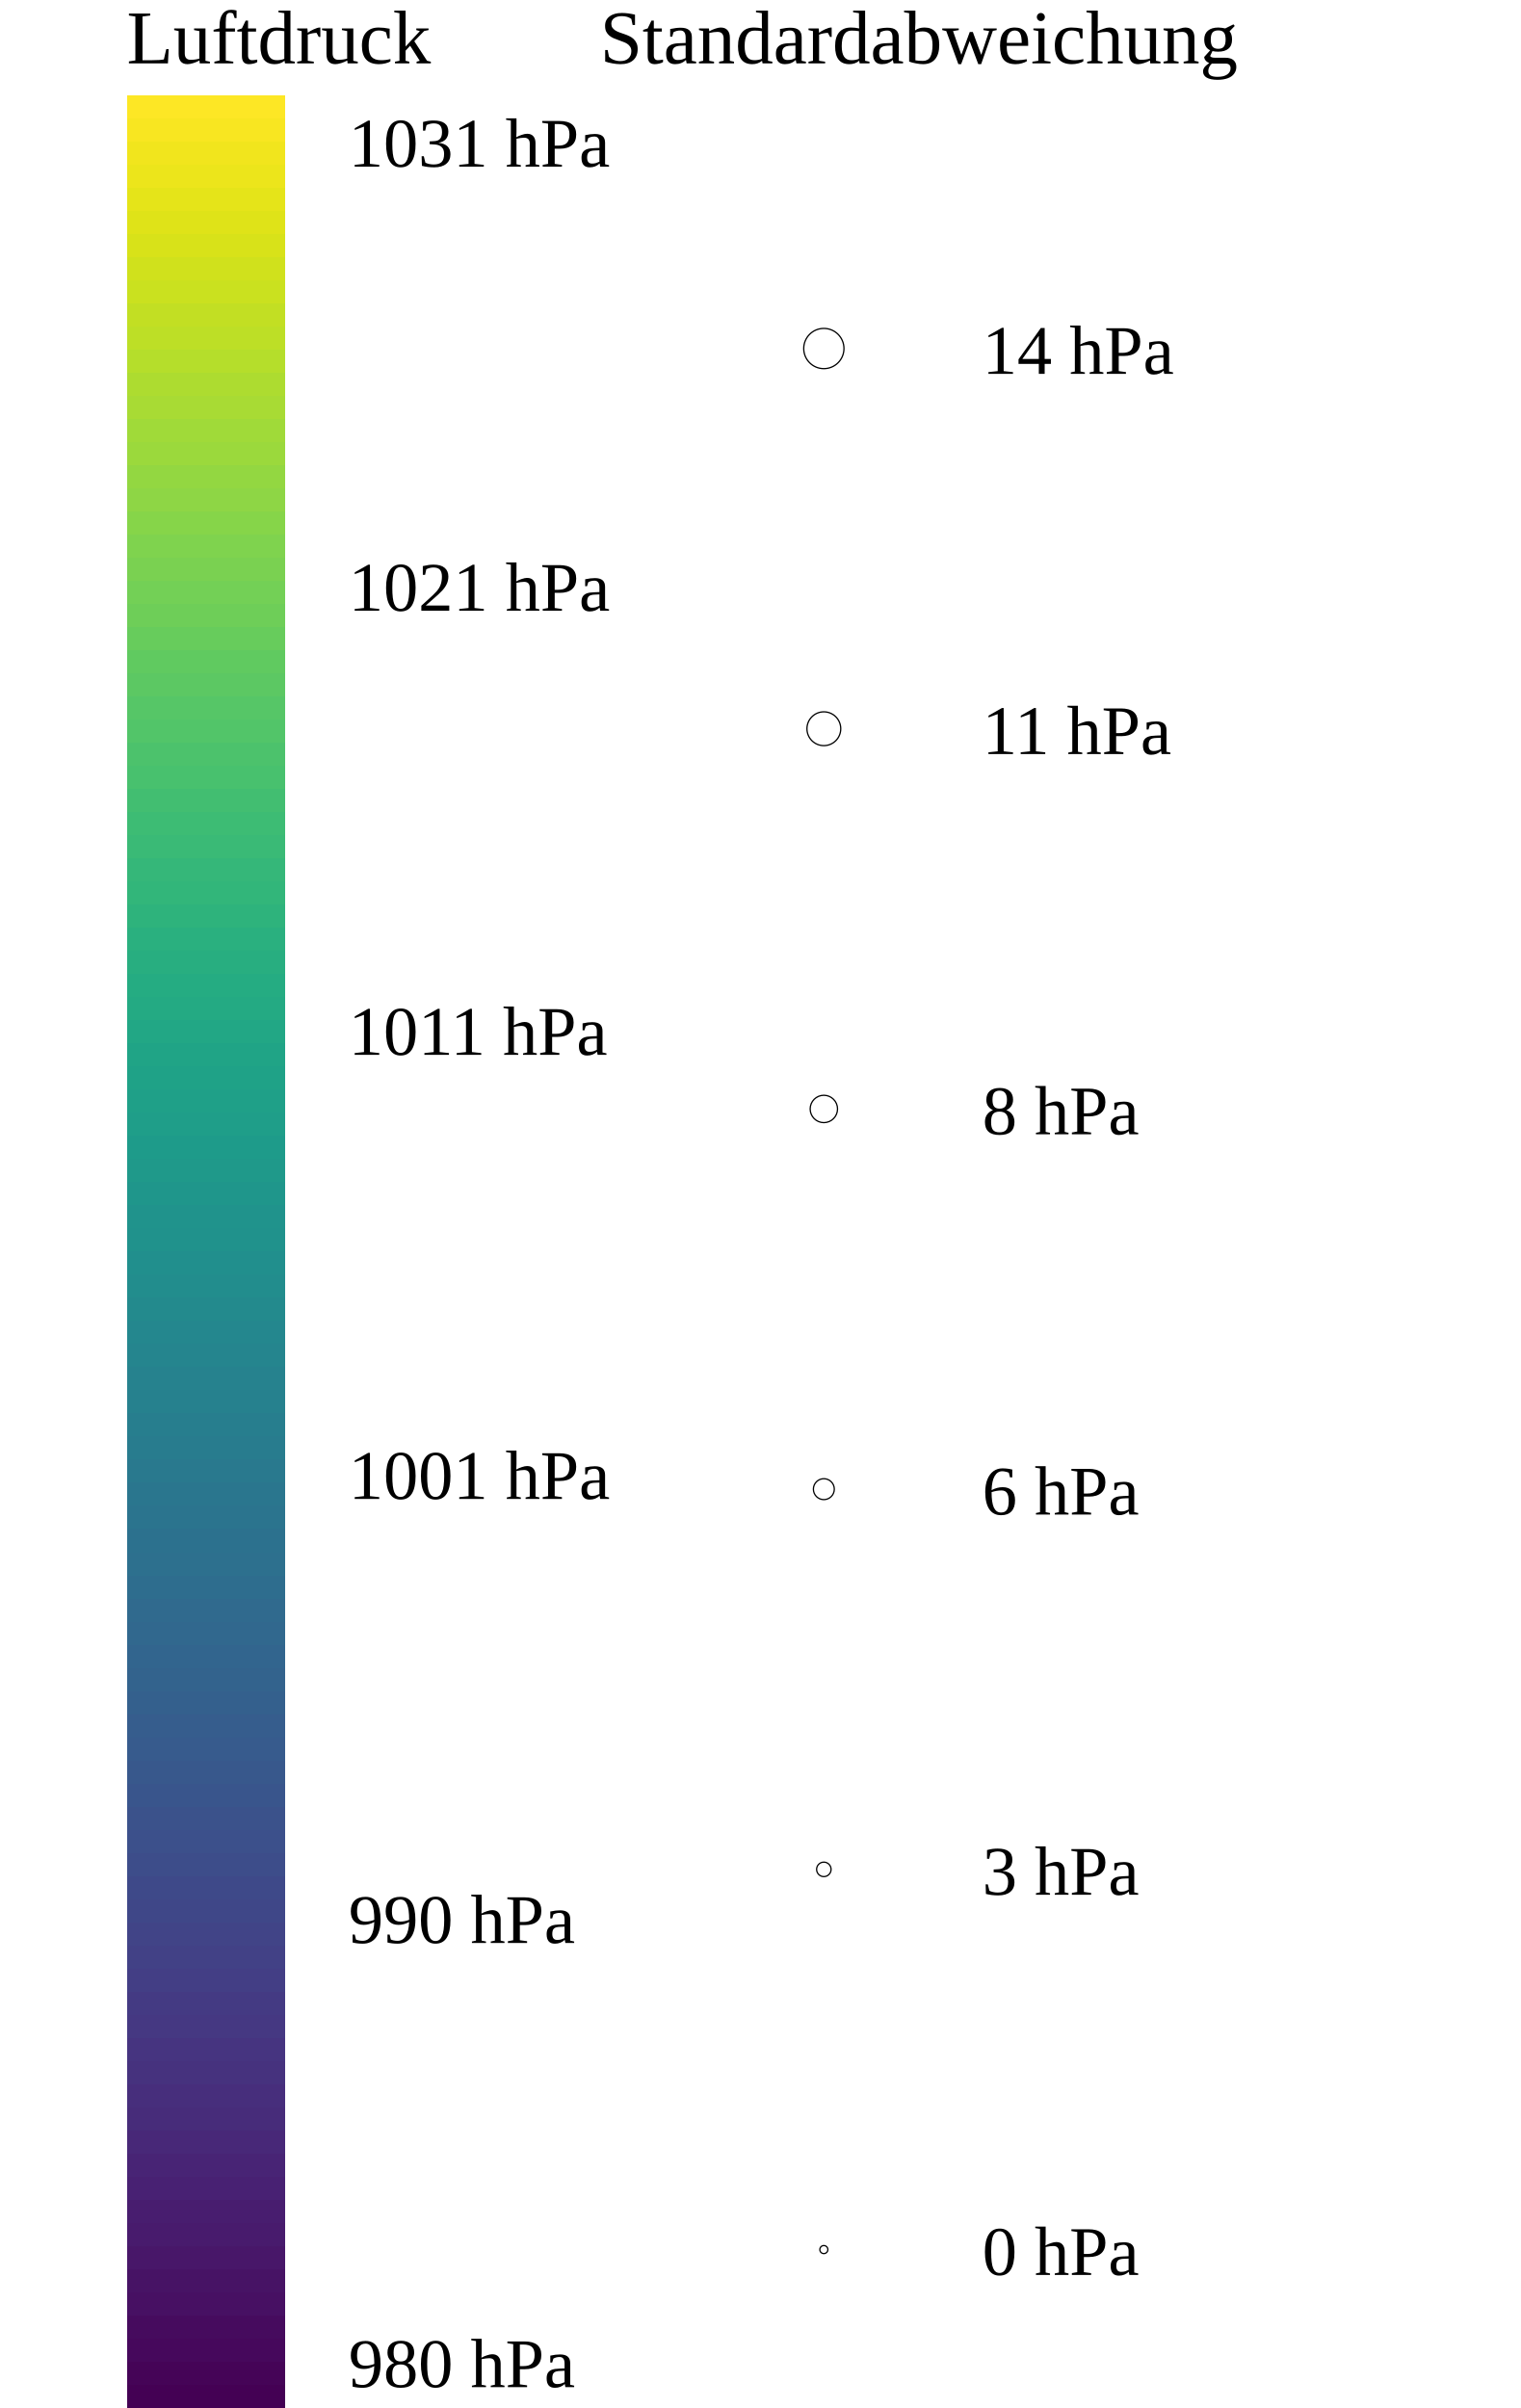
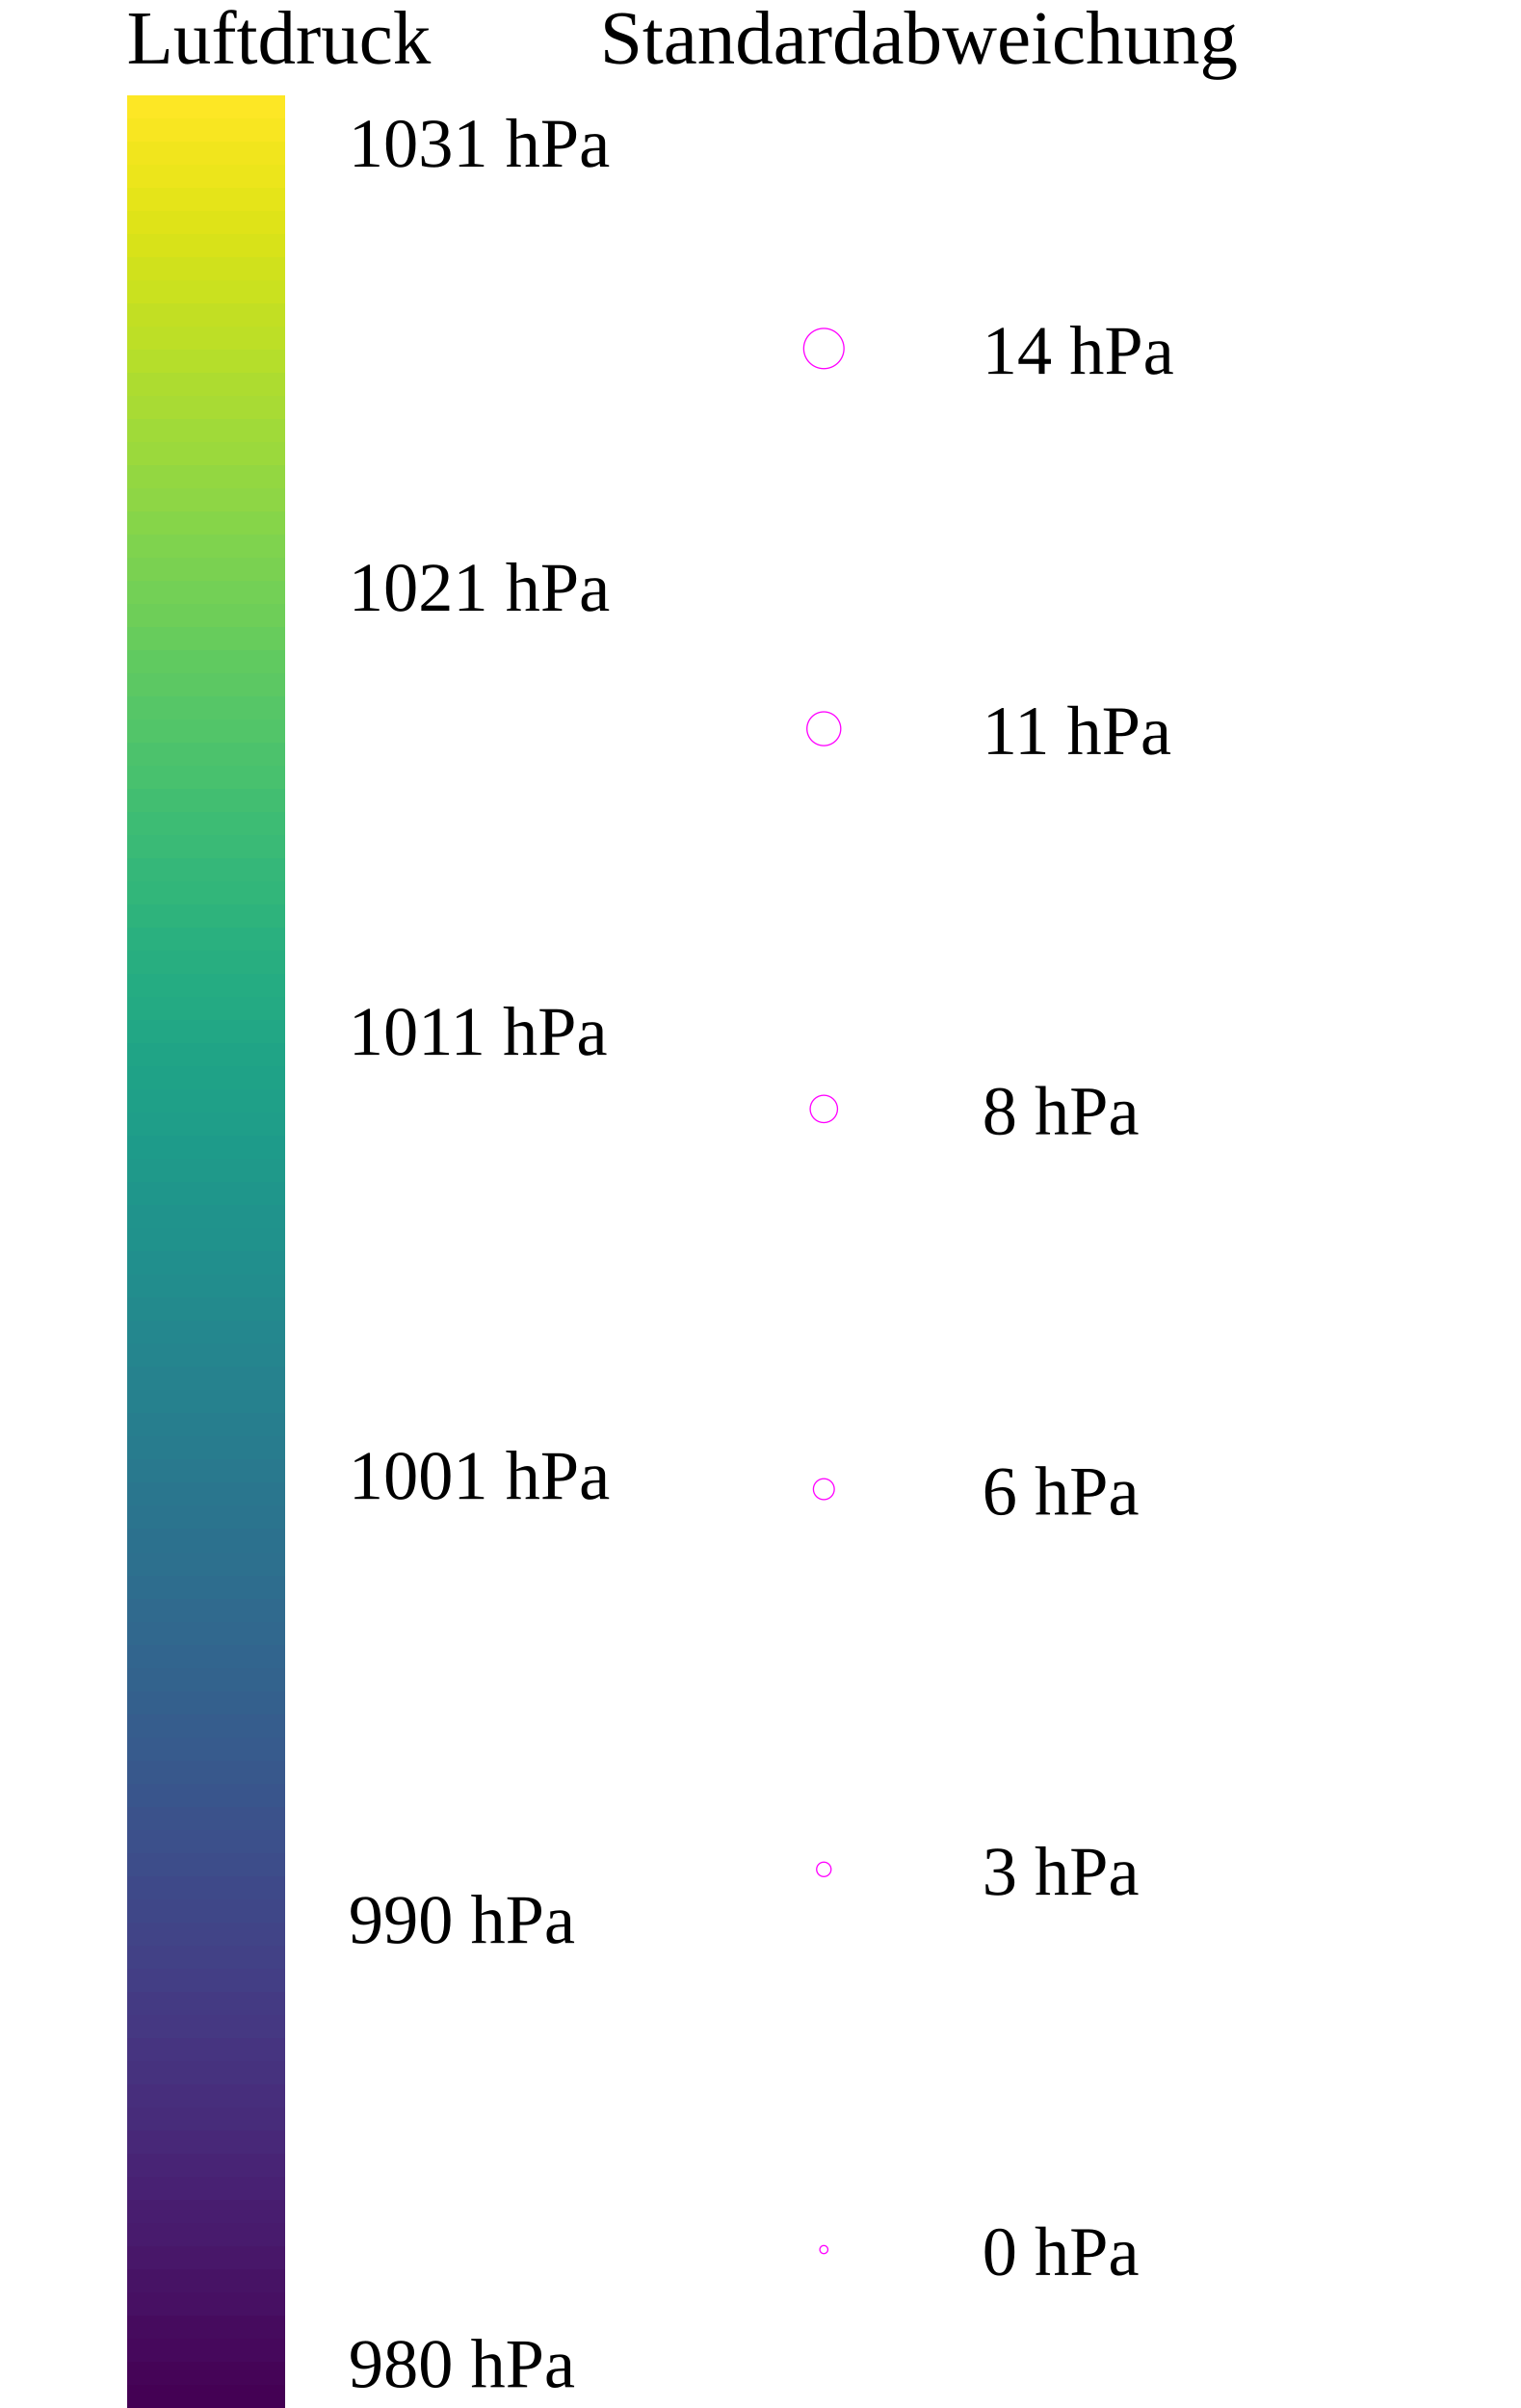
<svg xmlns="http://www.w3.org/2000/svg" width="240" height="380">
  <rect x="20" y="376.35" width="25" height="3.65" fill="#440154" shape-rendering="crispEdges" />
  <rect x="20" y="372.7" width="25" height="3.65" fill="#450457" shape-rendering="crispEdges" />
  <rect x="20" y="369.05" width="25" height="3.65" fill="#46085c" shape-rendering="crispEdges" />
  <rect x="20" y="365.4" width="25" height="3.65" fill="#460b5e" shape-rendering="crispEdges" />
  <rect x="20" y="361.75" width="25" height="3.65" fill="#471063" shape-rendering="crispEdges" />
  <rect x="20" y="358.1" width="25" height="3.65" fill="#471365" shape-rendering="crispEdges" />
  <rect x="20" y="354.45" width="25" height="3.65" fill="#481769" shape-rendering="crispEdges" />
  <rect x="20" y="350.8" width="25" height="3.65" fill="#481b6d" shape-rendering="crispEdges" />
  <rect x="20" y="347.15" width="25" height="3.65" fill="#481d6f" shape-rendering="crispEdges" />
  <rect x="20" y="343.5" width="25" height="3.65" fill="#482173" shape-rendering="crispEdges" />
  <rect x="20" y="339.85" width="25" height="3.65" fill="#482475" shape-rendering="crispEdges" />
  <rect x="20" y="336.2" width="25" height="3.65" fill="#482878" shape-rendering="crispEdges" />
  <rect x="20" y="332.55" width="25" height="3.65" fill="#472c7a" shape-rendering="crispEdges" />
  <rect x="20" y="328.9" width="25" height="3.65" fill="#472e7c" shape-rendering="crispEdges" />
  <rect x="20" y="325.25" width="25" height="3.65" fill="#46327e" shape-rendering="crispEdges" />
  <rect x="20" y="321.6" width="25" height="3.65" fill="#463480" shape-rendering="crispEdges" />
  <rect x="20" y="317.95" width="25" height="3.65" fill="#453882" shape-rendering="crispEdges" />
  <rect x="20" y="314.3" width="25" height="3.65" fill="#443a83" shape-rendering="crispEdges" />
  <rect x="20" y="310.65" width="25" height="3.65" fill="#433e85" shape-rendering="crispEdges" />
  <rect x="20" y="307" width="25" height="3.65" fill="#424186" shape-rendering="crispEdges" />
  <rect x="20" y="303.35" width="25" height="3.65" fill="#414487" shape-rendering="crispEdges" />
  <rect x="20" y="299.7" width="25" height="3.65" fill="#3f4788" shape-rendering="crispEdges" />
  <rect x="20" y="296.05" width="25" height="3.65" fill="#3e4989" shape-rendering="crispEdges" />
  <rect x="20" y="292.4" width="25" height="3.65" fill="#3d4d8a" shape-rendering="crispEdges" />
  <rect x="20" y="288.75" width="25" height="3.65" fill="#3c508b" shape-rendering="crispEdges" />
  <rect x="20" y="285.1" width="25" height="3.65" fill="#3b528b" shape-rendering="crispEdges" />
  <rect x="20" y="281.45" width="25" height="3.65" fill="#39558c" shape-rendering="crispEdges" />
  <rect x="20" y="277.8" width="25" height="3.65" fill="#38588c" shape-rendering="crispEdges" />
  <rect x="20" y="274.15" width="25" height="3.65" fill="#375b8d" shape-rendering="crispEdges" />
  <rect x="20" y="270.5" width="25" height="3.65" fill="#365d8d" shape-rendering="crispEdges" />
  <rect x="20" y="266.85" width="25" height="3.65" fill="#34608d" shape-rendering="crispEdges" />
  <rect x="20" y="263.2" width="25" height="3.65" fill="#33638d" shape-rendering="crispEdges" />
  <rect x="20" y="259.55" width="25" height="3.65" fill="#32658e" shape-rendering="crispEdges" />
  <rect x="20" y="255.9" width="25" height="3.65" fill="#31688e" shape-rendering="crispEdges" />
  <rect x="20" y="252.25" width="25" height="3.65" fill="#306a8e" shape-rendering="crispEdges" />
  <rect x="20" y="248.6" width="25" height="3.65" fill="#2e6d8e" shape-rendering="crispEdges" />
  <rect x="20" y="244.95" width="25" height="3.65" fill="#2d708e" shape-rendering="crispEdges" />
  <rect x="20" y="241.3" width="25" height="3.65" fill="#2c718e" shape-rendering="crispEdges" />
  <rect x="20" y="237.65" width="25" height="3.65" fill="#2b748e" shape-rendering="crispEdges" />
  <rect x="20" y="234" width="25" height="3.65" fill="#2a768e" shape-rendering="crispEdges" />
  <rect x="20" y="230.35" width="25" height="3.65" fill="#29798e" shape-rendering="crispEdges" />
  <rect x="20" y="226.7" width="25" height="3.65" fill="#287c8e" shape-rendering="crispEdges" />
  <rect x="20" y="223.05" width="25" height="3.65" fill="#277e8e" shape-rendering="crispEdges" />
  <rect x="20" y="219.4" width="25" height="3.65" fill="#26818e" shape-rendering="crispEdges" />
  <rect x="20" y="215.75" width="25" height="3.65" fill="#26828e" shape-rendering="crispEdges" />
  <rect x="20" y="212.1" width="25" height="3.65" fill="#25858e" shape-rendering="crispEdges" />
  <rect x="20" y="208.45" width="25" height="3.65" fill="#24878e" shape-rendering="crispEdges" />
  <rect x="20" y="204.8" width="25" height="3.65" fill="#238a8d" shape-rendering="crispEdges" />
  <rect x="20" y="201.15" width="25" height="3.65" fill="#228d8d" shape-rendering="crispEdges" />
  <rect x="20" y="197.5" width="25" height="3.65" fill="#218f8d" shape-rendering="crispEdges" />
  <rect x="20" y="193.85" width="25" height="3.65" fill="#20928c" shape-rendering="crispEdges" />
  <rect x="20" y="190.2" width="25" height="3.65" fill="#20938c" shape-rendering="crispEdges" />
  <rect x="20" y="186.55" width="25" height="3.65" fill="#1f968b" shape-rendering="crispEdges" />
  <rect x="20" y="182.9" width="25" height="3.65" fill="#1f998a" shape-rendering="crispEdges" />
  <rect x="20" y="179.25" width="25" height="3.65" fill="#1e9b8a" shape-rendering="crispEdges" />
  <rect x="20" y="175.6" width="25" height="3.65" fill="#1f9e89" shape-rendering="crispEdges" />
  <rect x="20" y="171.95" width="25" height="3.65" fill="#1fa088" shape-rendering="crispEdges" />
  <rect x="20" y="168.3" width="25" height="3.65" fill="#1fa287" shape-rendering="crispEdges" />
  <rect x="20" y="164.65" width="25" height="3.65" fill="#20a486" shape-rendering="crispEdges" />
  <rect x="20" y="161" width="25" height="3.65" fill="#22a785" shape-rendering="crispEdges" />
  <rect x="20" y="157.35" width="25" height="3.65" fill="#24aa83" shape-rendering="crispEdges" />
  <rect x="20" y="153.7" width="25" height="3.65" fill="#25ac82" shape-rendering="crispEdges" />
  <rect x="20" y="150.05" width="25" height="3.65" fill="#28ae80" shape-rendering="crispEdges" />
  <rect x="20" y="146.4" width="25" height="3.65" fill="#2ab07f" shape-rendering="crispEdges" />
  <rect x="20" y="142.75" width="25" height="3.65" fill="#2eb37c" shape-rendering="crispEdges" />
  <rect x="20" y="139.1" width="25" height="3.65" fill="#32b67a" shape-rendering="crispEdges" />
  <rect x="20" y="135.45" width="25" height="3.65" fill="#35b779" shape-rendering="crispEdges" />
  <rect x="20" y="131.8" width="25" height="3.65" fill="#3aba76" shape-rendering="crispEdges" />
  <rect x="20" y="128.15" width="25" height="3.65" fill="#3dbc74" shape-rendering="crispEdges" />
  <rect x="20" y="124.5" width="25" height="3.65" fill="#42be71" shape-rendering="crispEdges" />
  <rect x="20" y="120.85" width="25" height="3.65" fill="#48c16e" shape-rendering="crispEdges" />
  <rect x="20" y="117.2" width="25" height="3.65" fill="#4cc26c" shape-rendering="crispEdges" />
  <rect x="20" y="113.55" width="25" height="3.65" fill="#52c569" shape-rendering="crispEdges" />
  <rect x="20" y="109.9" width="25" height="3.65" fill="#56c667" shape-rendering="crispEdges" />
  <rect x="20" y="106.25" width="25" height="3.65" fill="#5cc863" shape-rendering="crispEdges" />
  <rect x="20" y="102.6" width="25" height="3.65" fill="#60ca60" shape-rendering="crispEdges" />
  <rect x="20" y="98.95" width="25" height="3.65" fill="#67cc5c" shape-rendering="crispEdges" />
  <rect x="20" y="95.3" width="25" height="3.65" fill="#6ece58" shape-rendering="crispEdges" />
  <rect x="20" y="91.65" width="25" height="3.65" fill="#73d056" shape-rendering="crispEdges" />
  <rect x="20" y="88" width="25" height="3.65" fill="#7ad151" shape-rendering="crispEdges" />
  <rect x="20" y="84.35" width="25" height="3.65" fill="#7fd34e" shape-rendering="crispEdges" />
  <rect x="20" y="80.7" width="25" height="3.65" fill="#86d549" shape-rendering="crispEdges" />
  <rect x="20" y="77.05" width="25" height="3.65" fill="#8ed645" shape-rendering="crispEdges" />
  <rect x="20" y="73.4" width="25" height="3.65" fill="#93d741" shape-rendering="crispEdges" />
  <rect x="20" y="69.75" width="25" height="3.65" fill="#9bd93c" shape-rendering="crispEdges" />
  <rect x="20" y="66.1" width="25" height="3.65" fill="#a0da39" shape-rendering="crispEdges" />
  <rect x="20" y="62.45" width="25" height="3.65" fill="#a8db34" shape-rendering="crispEdges" />
  <rect x="20" y="58.8" width="25" height="3.65" fill="#addc30" shape-rendering="crispEdges" />
  <rect x="20" y="55.15" width="25" height="3.65" fill="#b5de2b" shape-rendering="crispEdges" />
  <rect x="20" y="51.5" width="25" height="3.65" fill="#bddf26" shape-rendering="crispEdges" />
  <rect x="20" y="47.85" width="25" height="3.65" fill="#c2df23" shape-rendering="crispEdges" />
  <rect x="20" y="44.2" width="25" height="3.65" fill="#cae11f" shape-rendering="crispEdges" />
  <rect x="20" y="40.55" width="25" height="3.65" fill="#d0e11c" shape-rendering="crispEdges" />
  <rect x="20" y="36.9" width="25" height="3.65" fill="#d8e219" shape-rendering="crispEdges" />
  <rect x="20" y="33.25" width="25" height="3.65" fill="#dfe318" shape-rendering="crispEdges" />
  <rect x="20" y="29.6" width="25" height="3.65" fill="#e5e419" shape-rendering="crispEdges" />
  <rect x="20" y="25.95" width="25" height="3.65" fill="#ece51b" shape-rendering="crispEdges" />
  <rect x="20" y="22.3" width="25" height="3.65" fill="#f1e51d" shape-rendering="crispEdges" />
  <rect x="20" y="18.65" width="25" height="3.65" fill="#f8e621" shape-rendering="crispEdges" />
  <rect x="20" y="15" width="25" height="3.65" fill="#fde725" shape-rendering="crispEdges" />
  <text x="55" y="376.7" font-size="11">980 hPa</text>
  <text x="55" y="306.62" font-size="11">990 hPa</text>
  <text x="55" y="236.54" font-size="11">1001 hPa</text>
  <text x="55" y="166.46" font-size="11">1011 hPa</text>
  <text x="55" y="96.38" font-size="11">1021 hPa</text>
  <text x="55" y="26.3" font-size="11">1031 hPa</text>
  <text x="20" y="10" font-size="12">Luftdruck</text>
  <g transform="translate(130,55)">
-     <circle r="3.175" fill="none" stroke="black" stroke-width="0.2" />
+     <circle r="3.175" fill="none" stroke="#FF00FF" stroke-width="0.2" />
  </g>
  <text x="155" y="59" font-size="11">14 hPa</text>
  <g transform="translate(130,115)">
-     <circle r="2.667" fill="none" stroke="black" stroke-width="0.2" />
+     <circle r="2.667" fill="none" stroke="#FF00FF" stroke-width="0.2" />
  </g>
  <text x="155" y="119" font-size="11">11 hPa</text>
  <g transform="translate(130,175)">
-     <circle r="2.159" fill="none" stroke="black" stroke-width="0.2" />
+     <circle r="2.159" fill="none" stroke="#FF00FF" stroke-width="0.2" />
  </g>
  <text x="155" y="179" font-size="11">8 hPa</text>
  <g transform="translate(130,235)">
-     <circle r="1.651" fill="none" stroke="black" stroke-width="0.2" />
+     <circle r="1.651" fill="none" stroke="#FF00FF" stroke-width="0.2" />
  </g>
  <text x="155" y="239" font-size="11">6 hPa</text>
  <g transform="translate(130,295)">
-     <circle r="1.143" fill="none" stroke="black" stroke-width="0.2" />
+     <circle r="1.143" fill="none" stroke="#FF00FF" stroke-width="0.2" />
  </g>
  <text x="155" y="299" font-size="11">3 hPa</text>
  <g transform="translate(130,355)">
-     <circle r="0.635" fill="none" stroke="black" stroke-width="0.2" />
+     <circle r="0.635" fill="none" stroke="#FF00FF" stroke-width="0.2" />
  </g>
  <text x="155" y="359" font-size="11">0 hPa</text>
  <text x="145" y="10" text-anchor="middle" font-size="12">Standardabweichung</text>
</svg>
